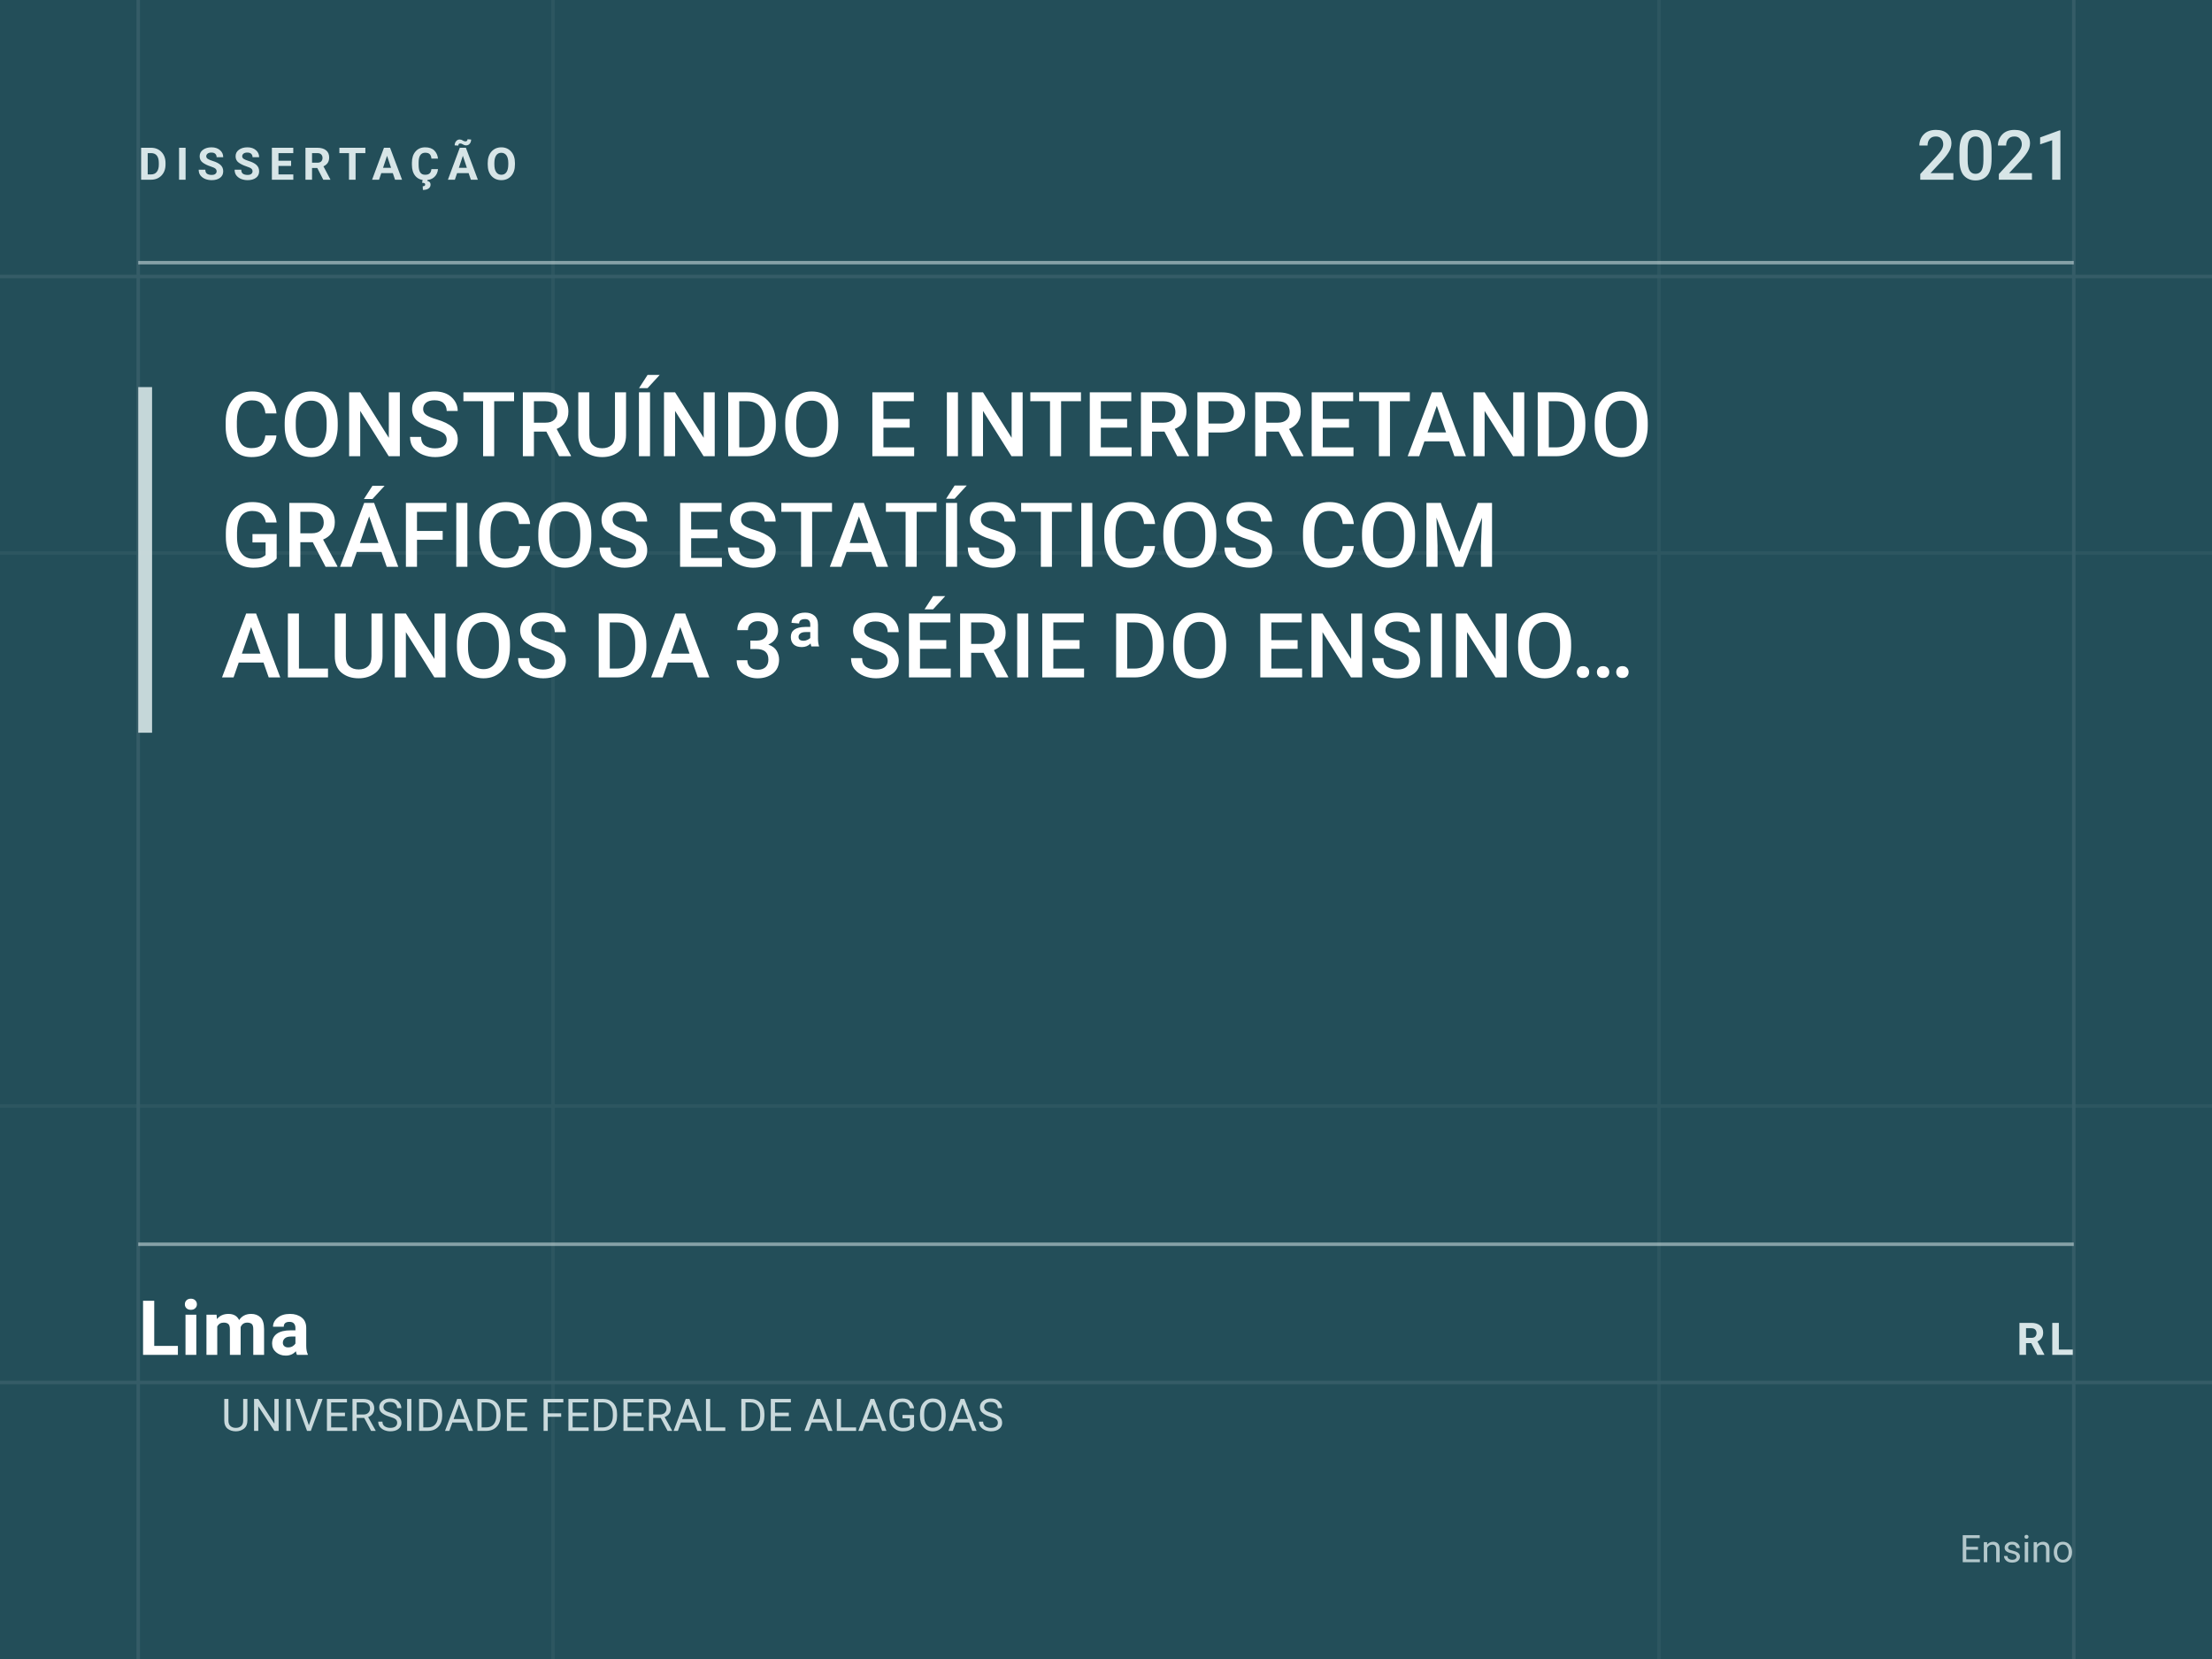
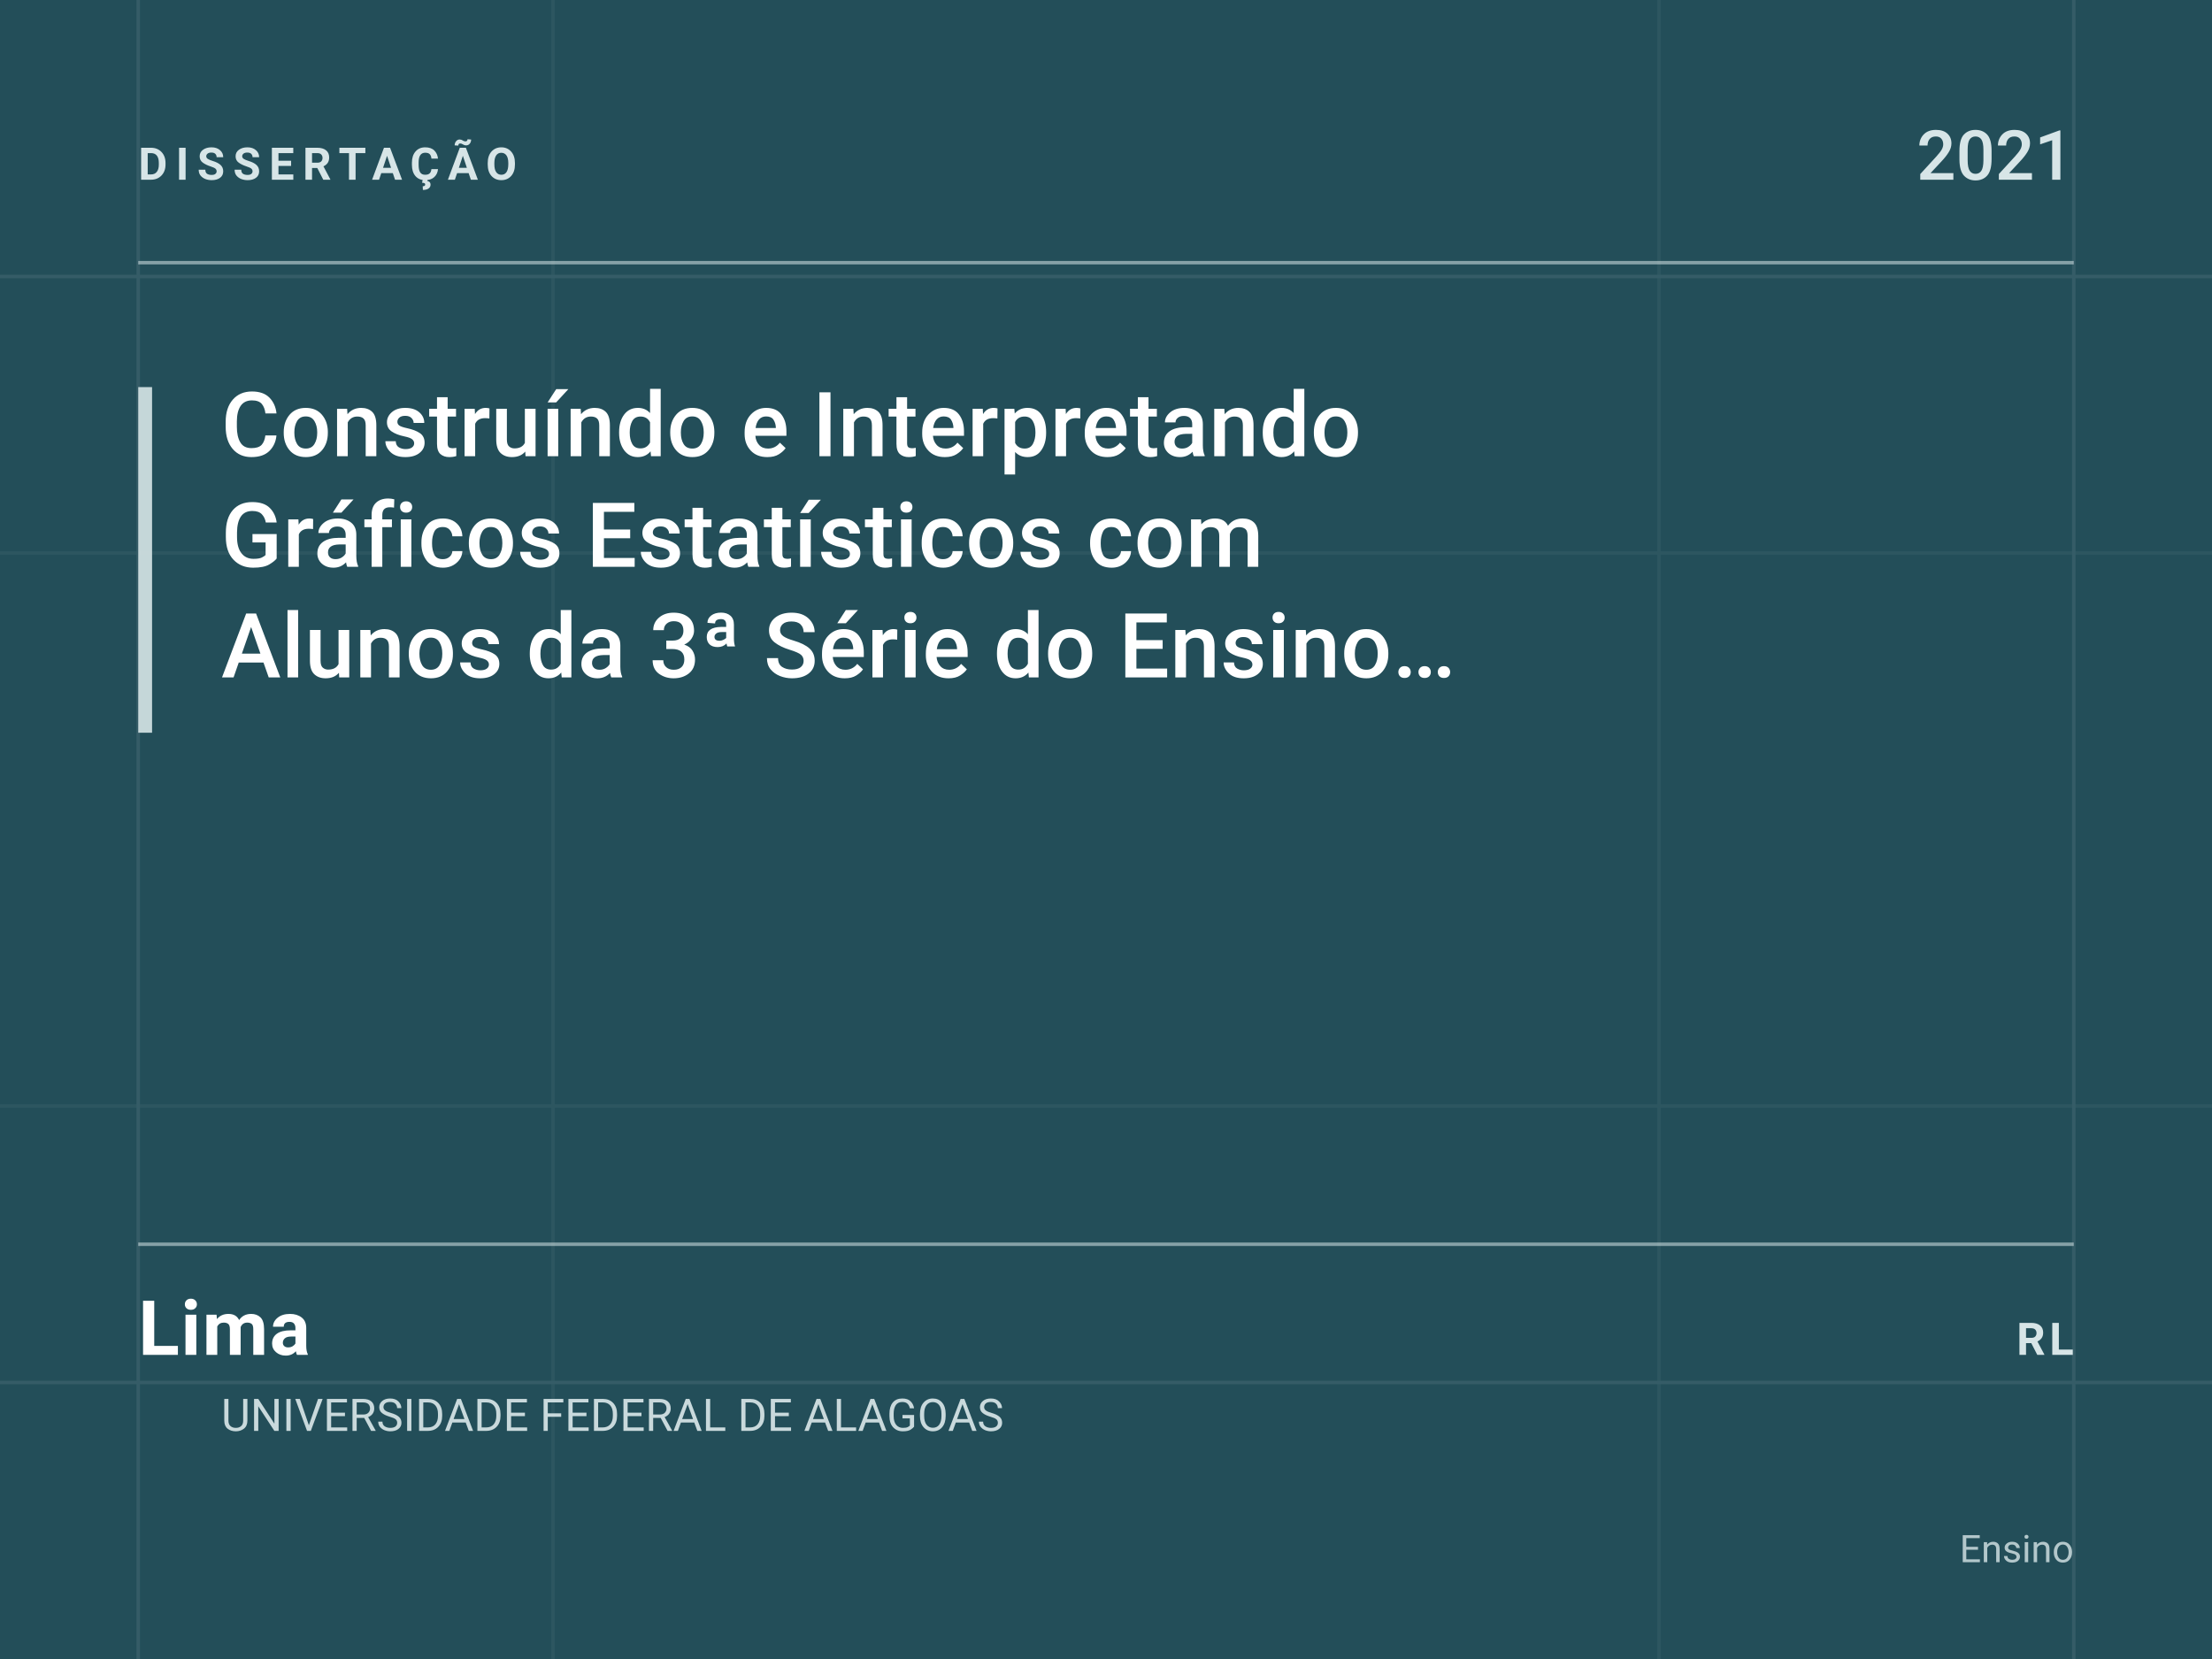
- <svg xmlns="http://www.w3.org/2000/svg" viewBox="0 0 640 480" width="640" height="480" role="img" aria-label="CONSTRUÍNDO E INTERPRETANDO GRÁFICOS ESTATÍSTICOS COM ALUNOS DA 3ª SÉRIE DO ENSI">
+ <svg xmlns="http://www.w3.org/2000/svg" viewBox="0 0 640 480" width="640" height="480" role="img" aria-label="Construíndo e Interpretando Gráficos Estatísticos com Alunos da 3ª Série do Ensi">
  <rect width="640" height="480" fill="#234E59" />
  <g opacity="0.10" stroke="#D7E5E7" stroke-width="1">
    <path d="M0 80H640M0 400H640M40 0V480M600 0V480" />
    <path d="M0 160H640M0 320H640M160 0V480M480 0V480" opacity="0.55" />
  </g>
  <text x="40" y="52" fill="#D7E5E7" font-family="Roboto, Arial, Helvetica, sans-serif" font-size="13" font-weight="700" letter-spacing="2.4">DISSERTAÇÃO</text>
  <text x="600" y="52" text-anchor="end" fill="#D7E5E7" font-family="Roboto, Arial, Helvetica, sans-serif" font-size="20" font-weight="500">2021</text>
  <line x1="40" y1="76" x2="600" y2="76" stroke="#D7E5E7" stroke-width="1" opacity="0.55" />
  <rect x="40" y="112" width="4" height="100" fill="#D7E5E7" opacity="0.9" />
  <text fill="#FFFFFF" font-family="Roboto, Arial, Helvetica, sans-serif" font-size="26" font-weight="500" letter-spacing="0.1">
-     <tspan x="64" y="132">CONSTRUÍNDO E INTERPRETANDO</tspan>
-     <tspan x="64" y="164">GRÁFICOS ESTATÍSTICOS COM</tspan>
-     <tspan x="64" y="196">ALUNOS DA 3ª SÉRIE DO ENSINO…</tspan>
+     <tspan x="64" y="132">Construíndo e Interpretando</tspan>
+     <tspan x="64" y="164">Gráficos Estatísticos com</tspan>
+     <tspan x="64" y="196">Alunos da 3ª Série do Ensino…</tspan>
  </text>
  <line x1="40" y1="360" x2="600" y2="360" stroke="#D7E5E7" stroke-width="1" opacity="0.55" />
  <text x="40" y="392" fill="#FFFFFF" font-family="Roboto, Arial, Helvetica, sans-serif" font-size="22" font-weight="600" letter-spacing="0.4">Lima</text>
  <text fill="#D7E5E7" font-family="Roboto, Arial, Helvetica, sans-serif" font-size="13" opacity="0.92">
    <tspan x="64" y="414">UNIVERSIDADE FEDERAL DE ALAGOAS</tspan>
  </text>
  <text x="600" y="452" text-anchor="end" fill="#D7E5E7" font-family="Roboto, Arial, Helvetica, sans-serif" font-size="11" opacity="0.8">Ensino</text>
  <text x="600" y="392" text-anchor="end" fill="#D7E5E7" font-family="Roboto, Arial, Helvetica, sans-serif" font-size="13" font-weight="700" letter-spacing="1.2">RL</text>
</svg>
